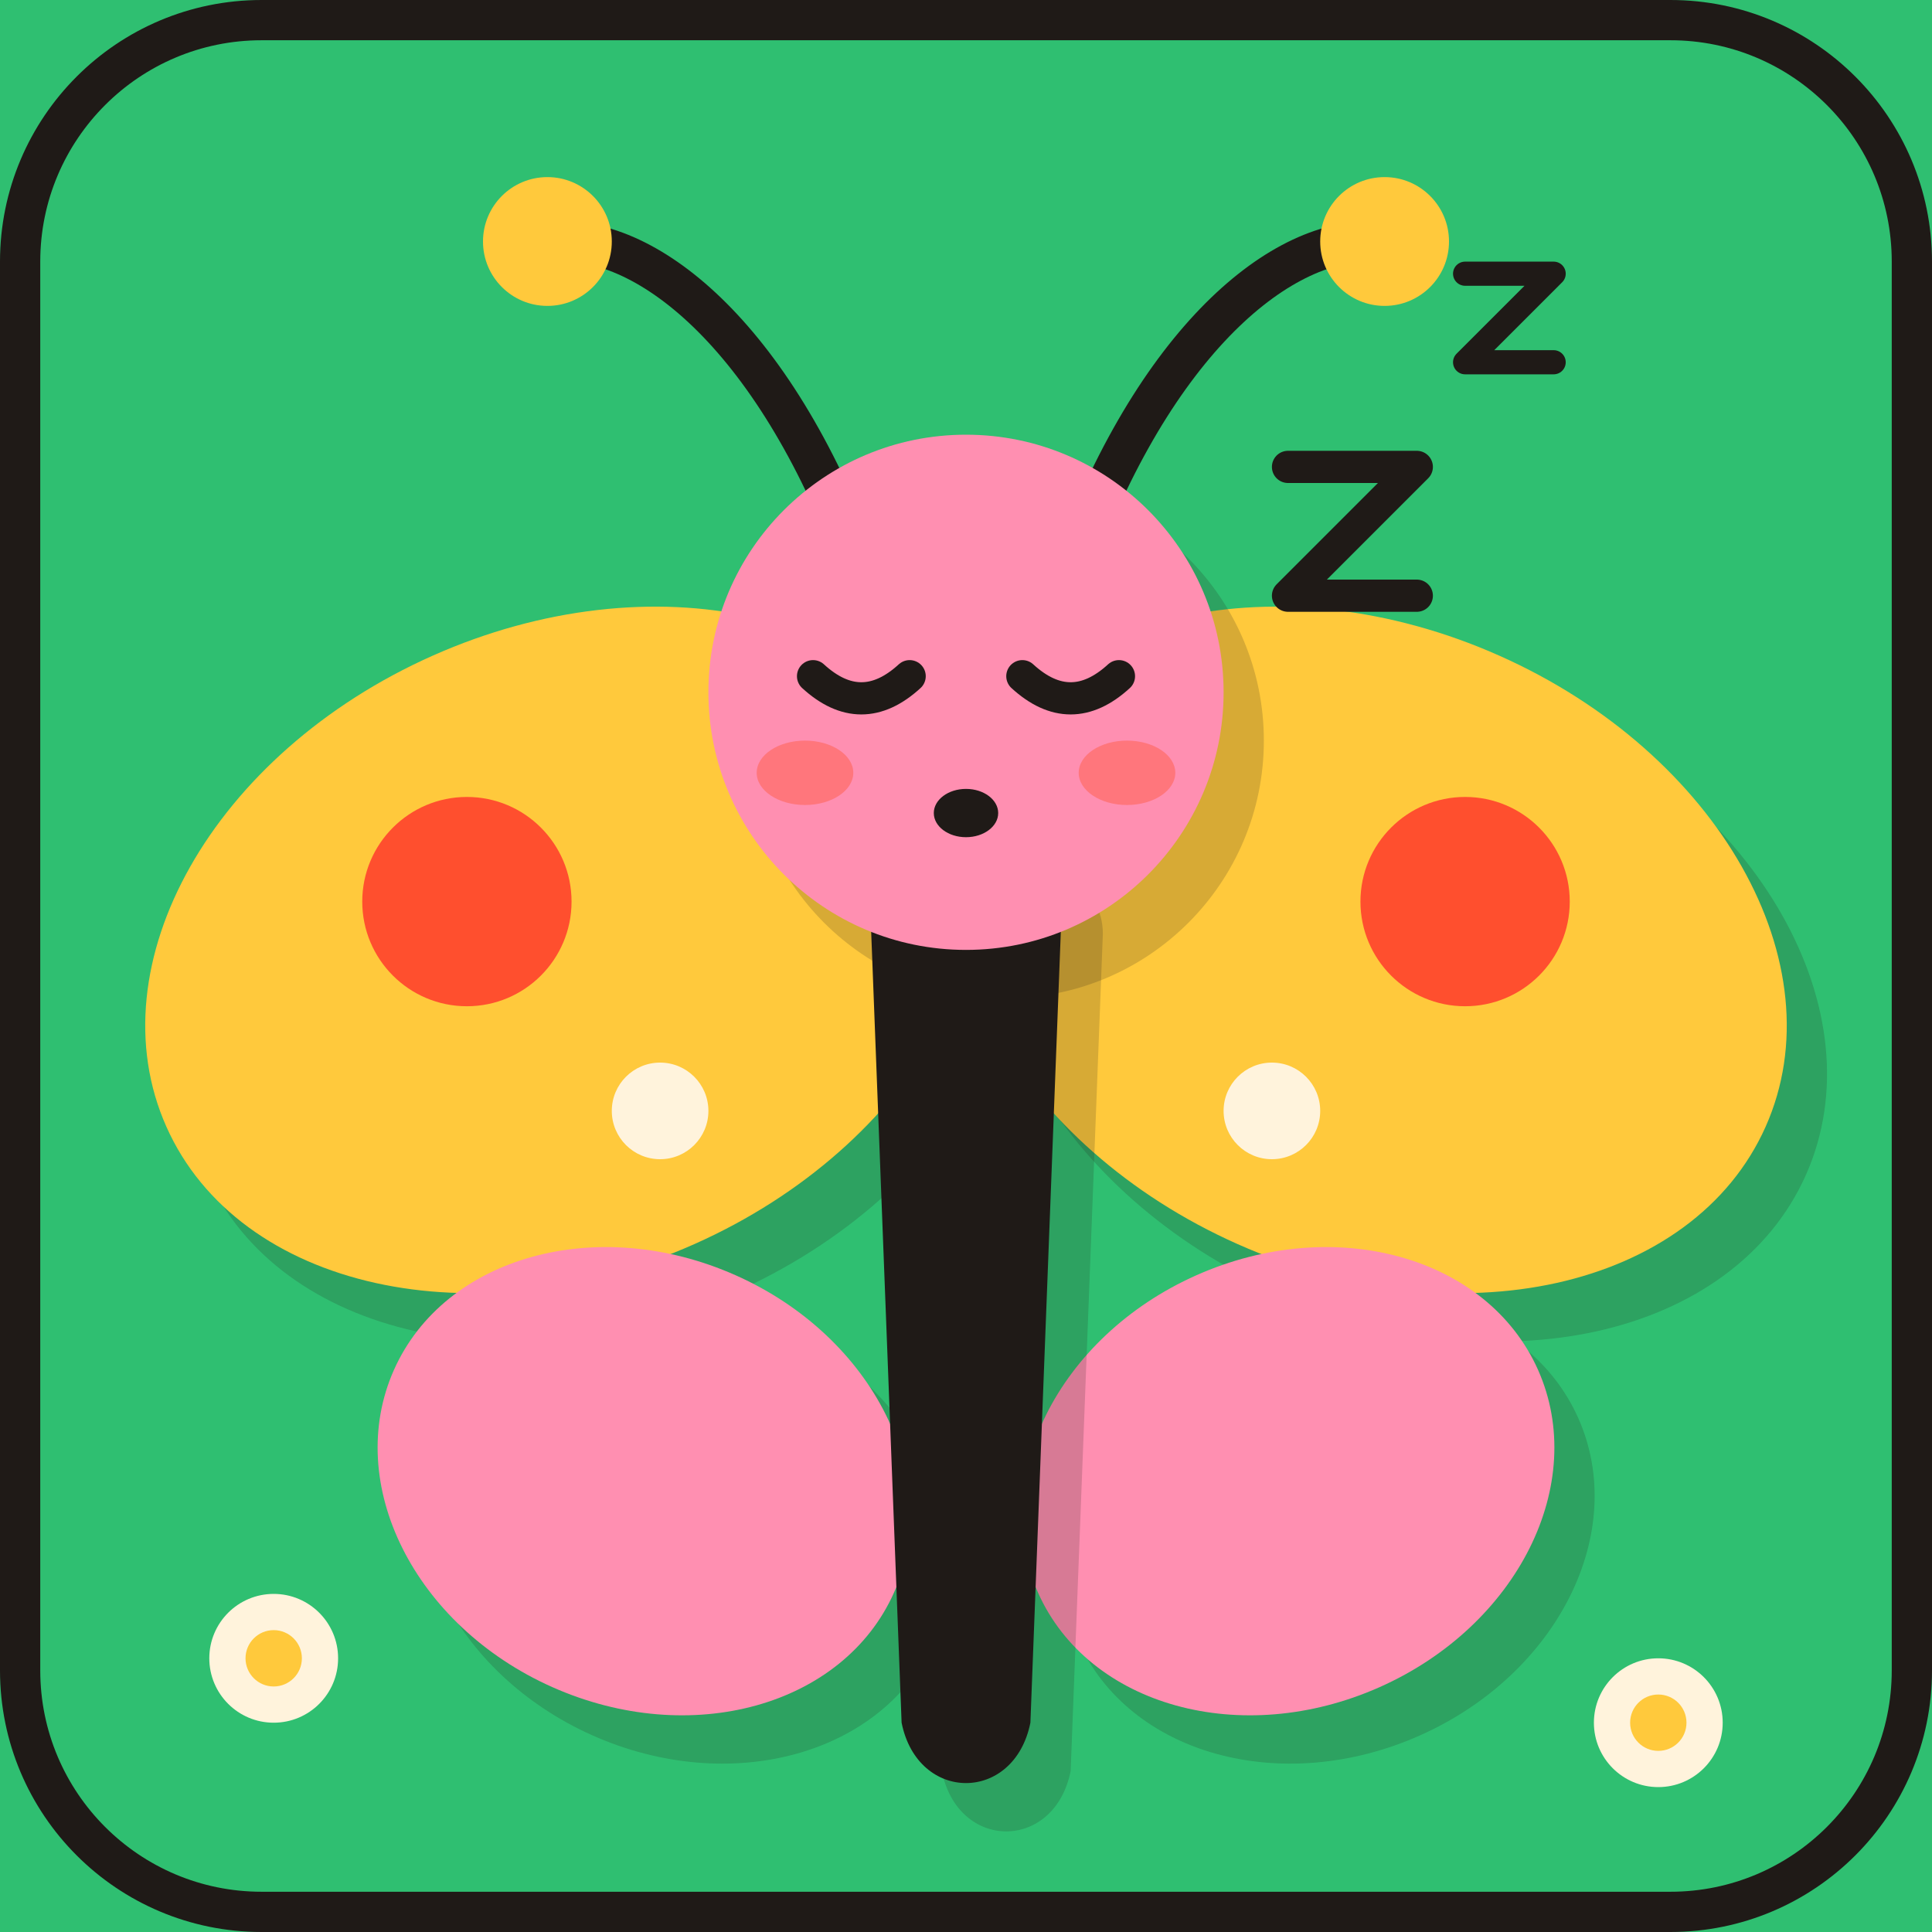
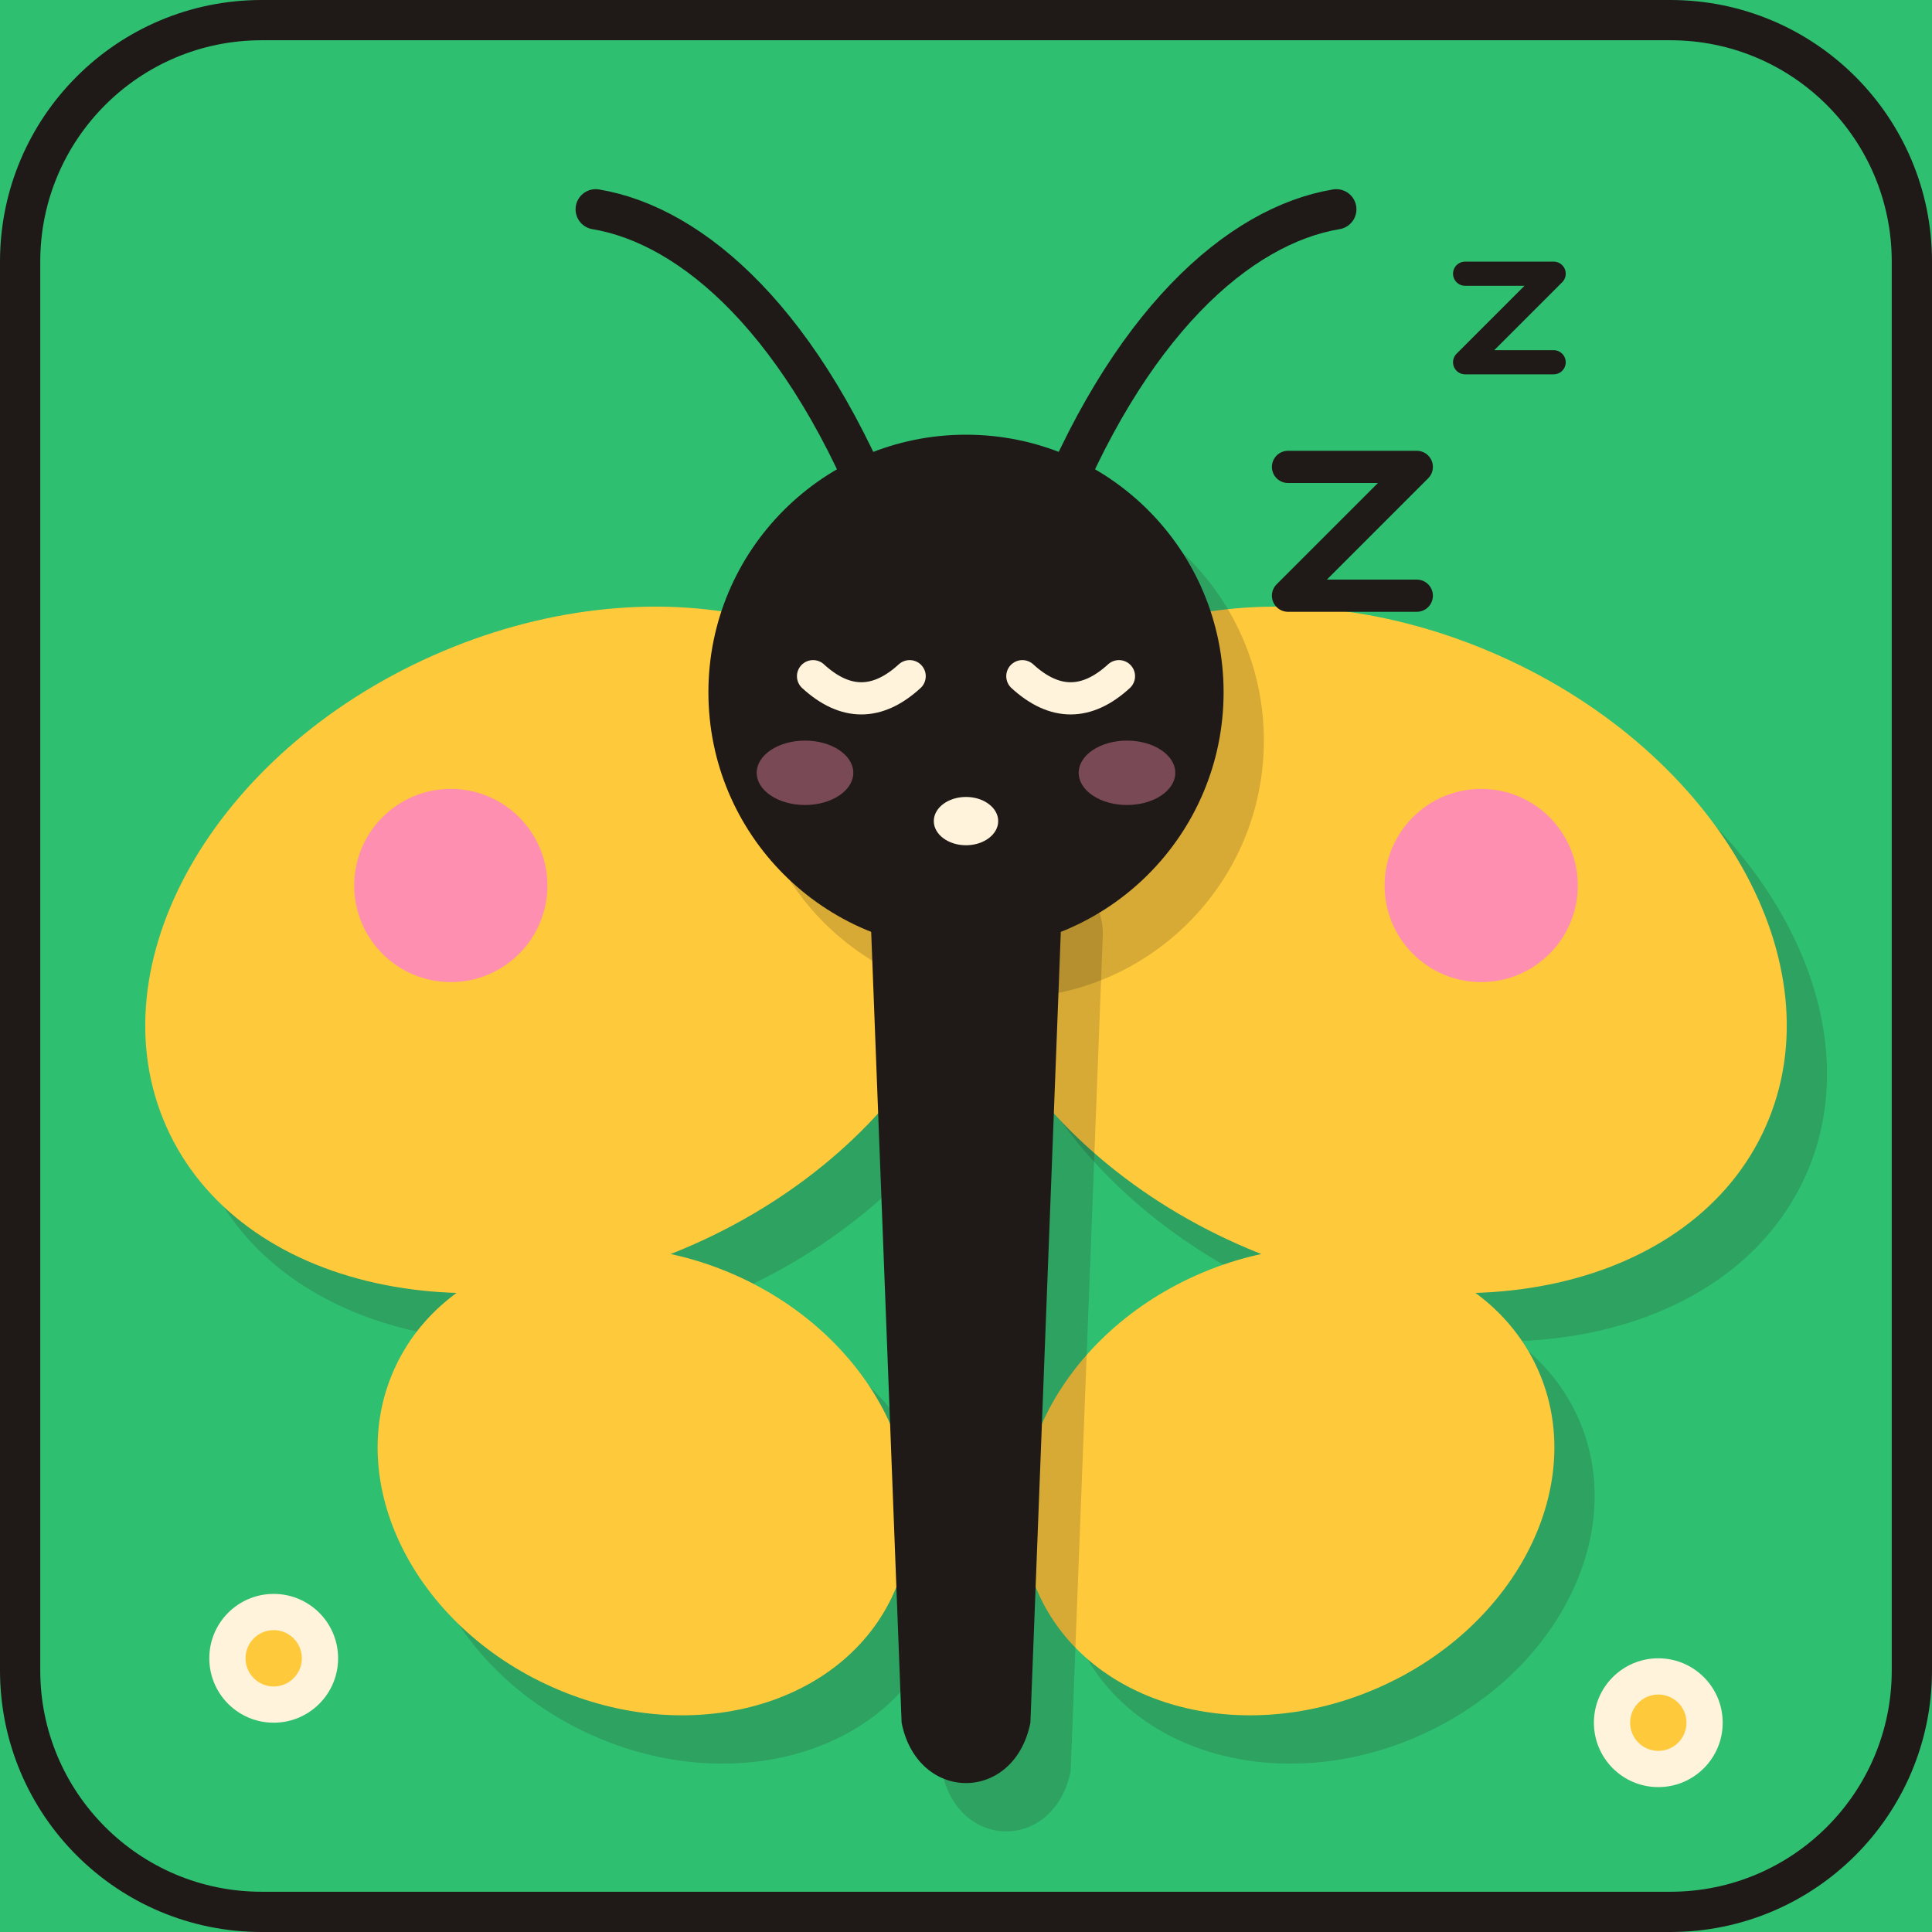
<svg xmlns="http://www.w3.org/2000/svg" width="240" height="240" viewBox="0 0 240 240" fill="none">
  <g>
-     <rect width="240" height="240" fill="#2FBF71" />
-     <circle cx="34" cy="206" r="8" fill="#FFF3DC" />
-     <circle cx="34" cy="206" r="3.5" fill="#FFC93C" />
-     <circle cx="206" cy="214" r="8" fill="#FFF3DC" />
-     <circle cx="206" cy="214" r="3.5" fill="#FFC93C" />
-     <ellipse cx="70" cy="118" rx="54" ry="40" transform="translate(5 6) rotate(-24 70 118)" fill="#1F1A17" opacity="0.18" />
-     <ellipse cx="70" cy="118" rx="54" ry="40" transform="rotate(-24 70 118)" fill="#FFC93C" />
-     <ellipse cx="170" cy="118" rx="54" ry="40" transform="translate(5 6) rotate(24 170 118)" fill="#1F1A17" opacity="0.18" />
-     <ellipse cx="170" cy="118" rx="54" ry="40" transform="rotate(24 170 118)" fill="#FFC93C" />
-     <ellipse cx="80" cy="184" rx="34" ry="28" transform="translate(5 6) rotate(24 80 184)" fill="#1F1A17" opacity="0.18" />
-     <ellipse cx="80" cy="184" rx="34" ry="28" transform="rotate(24 80 184)" fill="#FF8FB1" />
-     <ellipse cx="160" cy="184" rx="34" ry="28" transform="translate(5 6) rotate(-24 160 184)" fill="#1F1A17" opacity="0.18" />
-     <ellipse cx="160" cy="184" rx="34" ry="28" transform="rotate(-24 160 184)" fill="#FF8FB1" />
-     <circle cx="58" cy="112" r="13" fill="#FF4F2E" />
-     <circle cx="182" cy="112" r="13" fill="#FF4F2E" />
-     <circle cx="82" cy="138" r="6" fill="#FFF3DC" />
-     <circle cx="158" cy="138" r="6" fill="#FFF3DC" />
-     <path d="M108 110 C 108 98, 132 98, 132 110 L 128 214 C 126 224, 114 224, 112 214 Z" fill="#1F1A17" opacity="0.18" transform="translate(5 6)" />
-     <path d="M108 110 C 108 98, 132 98, 132 110 L 128 214 C 126 224, 114 224, 112 214 Z" fill="#1F1A17" />
-     <path d="M108 74 C 98 44, 82 30, 70 30 M132 74 C 142 44, 158 30, 170 30" stroke="#1F1A17" stroke-width="5" stroke-linecap="round" />
-     <circle cx="68" cy="30" r="8" fill="#FFC93C" />
-     <circle cx="172" cy="30" r="8" fill="#FFC93C" />
-     <circle cx="120" cy="86" r="32" fill="#1F1A17" opacity="0.18" transform="translate(5 6)" />
-     <circle cx="120" cy="86" r="32" fill="#FF8FB1" />
-     <path d="M101 84 Q 107 89.5 113 84" stroke="#1F1A17" stroke-width="4" stroke-linecap="round" />
-     <path d="M127 84 Q 133 89.5 139 84" stroke="#1F1A17" stroke-width="4" stroke-linecap="round" />
-     <ellipse cx="120" cy="101" rx="4" ry="3" fill="#1F1A17" />
-     <path d="M160 58 h16 l-16 16 h16" stroke="#1F1A17" stroke-width="4" stroke-linecap="round" stroke-linejoin="round" />
-     <path d="M182 34 h11 l-11 11 h11" stroke="#1F1A17" stroke-width="3" stroke-linecap="round" stroke-linejoin="round" />
-     <ellipse cx="100" cy="96" rx="6" ry="4" fill="#FF4F2E" opacity="0.4" />
-     <ellipse cx="140" cy="96" rx="6" ry="4" fill="#FF4F2E" opacity="0.4" />
+     <g>
+       <path d="M240 0H0V240H240V0Z" fill="#2FBF71" />
+       <path d="M34 214C38.418 214 42 210.418 42 206C42 201.582 38.418 198 34 198C29.582 198 26 201.582 26 206C26 210.418 29.582 214 34 214Z" fill="#FFF3DC" />
+       <path d="M34 209.5C35.933 209.5 37.5 207.933 37.5 206C37.5 204.067 35.933 202.5 34 202.5C32.067 202.5 30.5 204.067 30.5 206C30.5 207.933 32.067 209.5 34 209.5Z" fill="#FFC93C" />
+       <path d="M206 222C210.418 222 214 218.418 214 214C214 209.582 210.418 206 206 206C201.582 206 198 209.582 198 214C198 218.418 201.582 222 206 222Z" fill="#FFF3DC" />
+       <path d="M206 217.5C207.933 217.5 209.5 215.933 209.5 214C209.5 212.067 207.933 210.5 206 210.5C204.067 210.5 202.5 212.067 202.5 214C202.5 215.933 204.067 217.5 206 217.5Z" fill="#FFC93C" />
+       <path opacity="0.18" d="M91.269 160.542C118.515 148.412 133.317 122.218 124.331 102.036C115.346 81.855 85.976 75.328 58.731 87.458C31.486 99.588 16.683 125.782 25.669 145.964C34.654 166.145 64.025 172.672 91.269 160.542Z" fill="#1F1A17" />
+       <path d="M86.269 154.542C113.515 142.412 128.317 116.218 119.331 96.036C110.346 75.855 80.976 69.328 53.731 81.458C26.486 93.588 11.683 119.782 20.669 139.964C29.654 160.145 59.025 166.672 86.269 154.542Z" fill="#FFC93C" />
+       <path opacity="0.18" d="M158.731 160.542C185.976 172.672 215.346 166.145 224.331 145.964C233.317 125.782 218.514 99.588 191.269 87.458C164.024 75.328 134.654 81.855 125.669 102.036C116.683 122.218 131.486 148.412 158.731 160.542Z" fill="#1F1A17" />
+       <path d="M153.731 154.542C180.976 166.672 210.346 160.145 219.331 139.964C228.317 119.782 213.514 93.588 186.269 81.458C159.024 69.328 129.654 75.855 120.669 96.036C111.683 116.218 126.486 142.412 153.731 154.542Z" fill="#FFC93C" />
+       <path opacity="0.18" d="M73.611 215.579C90.766 223.217 109.771 217.956 116.061 203.829C122.35 189.702 113.543 172.058 96.389 164.421C79.234 156.783 60.229 162.044 53.939 176.171C47.65 190.298 56.457 207.942 73.611 215.579Z" fill="#1F1A17" />
+       <path d="M68.611 209.579C85.766 217.217 104.771 211.956 111.061 197.829C117.35 183.702 108.543 166.058 91.389 158.421C74.234 150.783 55.229 156.044 48.939 170.171C42.65 184.298 51.457 201.942 68.611 209.579Z" fill="#FFC93C" />
+       <path opacity="0.18" d="M176.389 215.579C193.543 207.942 202.35 190.298 196.061 176.171C189.771 162.044 170.766 156.783 153.611 164.421C136.457 172.058 127.65 189.702 133.939 203.829C140.229 217.956 159.234 223.217 176.389 215.579Z" fill="#1F1A17" />
+       <path d="M171.389 209.579C188.543 201.942 197.35 184.298 191.061 170.171C184.771 156.044 165.766 150.783 148.611 158.421C131.457 166.058 122.65 183.702 128.939 197.829C135.229 211.956 154.234 217.217 171.389 209.579Z" fill="#FFC93C" />
+       <path d="M56 122C62.627 122 68 116.627 68 110C68 103.373 62.627 98 56 98C49.373 98 44 103.373 44 110C44 116.627 49.373 122 56 122Z" fill="#FF8FB1" />
+       <path d="M184 122C190.627 122 196 116.627 196 110C196 103.373 190.627 98 184 98C177.373 98 172 103.373 172 110C172 116.627 177.373 122 184 122Z" fill="#FF8FB1" />
+       <path opacity="0.18" d="M113 116C113 104 137 104 137 116L133 220C131 230 119 230 117 220L113 116Z" fill="#1F1A17" />
+       <path d="M108 110C108 98 132 98 132 110L128 214C126 224 114 224 112 214L108 110Z" fill="#1F1A17" />
+       <path d="M110 66C100 40 86 28 74 26M130 66C140 40 154 28 166 26" stroke="#1F1A17" stroke-width="5" stroke-linecap="round" />
+       <path opacity="0.18" d="M125 124C142.673 124 157 109.673 157 92C157 74.327 142.673 60 125 60C107.327 60 93 74.327 93 92C93 109.673 107.327 124 125 124Z" fill="#1F1A17" />
+       <path d="M120 118C137.673 118 152 103.673 152 86C152 68.327 137.673 54 120 54C102.327 54 88 68.327 88 86C88 103.673 102.327 118 120 118Z" fill="#1F1A17" />
+       <path d="M101 84C105 87.667 109 87.667 113 84" stroke="#FFF3DC" stroke-width="4" stroke-linecap="round" />
+       <path d="M127 84C131 87.667 135 87.667 139 84" stroke="#FFF3DC" stroke-width="4" stroke-linecap="round" />
+       <path d="M120 105C122.209 105 124 103.657 124 102C124 100.343 122.209 99 120 99C117.791 99 116 100.343 116 102C116 103.657 117.791 105 120 105Z" fill="#FFF3DC" />
+       <path d="M160 58H176L160 74H176" stroke="#1F1A17" stroke-width="4" stroke-linecap="round" stroke-linejoin="round" />
+       <path d="M182 34H193L182 45H193" stroke="#1F1A17" stroke-width="3" stroke-linecap="round" stroke-linejoin="round" />
+       <path opacity="0.4" d="M100 100C103.314 100 106 98.209 106 96C106 93.791 103.314 92 100 92C96.686 92 94 93.791 94 96C94 98.209 96.686 100 100 100Z" fill="#FF8FB1" />
+       <path opacity="0.4" d="M140 100C143.314 100 146 98.209 146 96C146 93.791 143.314 92 140 92C136.686 92 134 93.791 134 96C134 98.209 136.686 100 140 100Z" fill="#FF8FB1" />
+     </g>
+     <path d="M207.5 2.5H32.5C15.931 2.5 2.5 15.931 2.5 32.5V207.5C2.5 224.069 15.931 237.5 32.5 237.5H207.5C224.069 237.5 237.5 224.069 237.5 207.5V32.5C237.5 15.931 224.069 2.5 207.5 2.5Z" stroke="#1F1A17" stroke-width="5" />
  </g>
-   <rect x="2.5" y="2.5" width="235" height="235" rx="30" stroke="#1F1A17" stroke-width="5" />
</svg>
